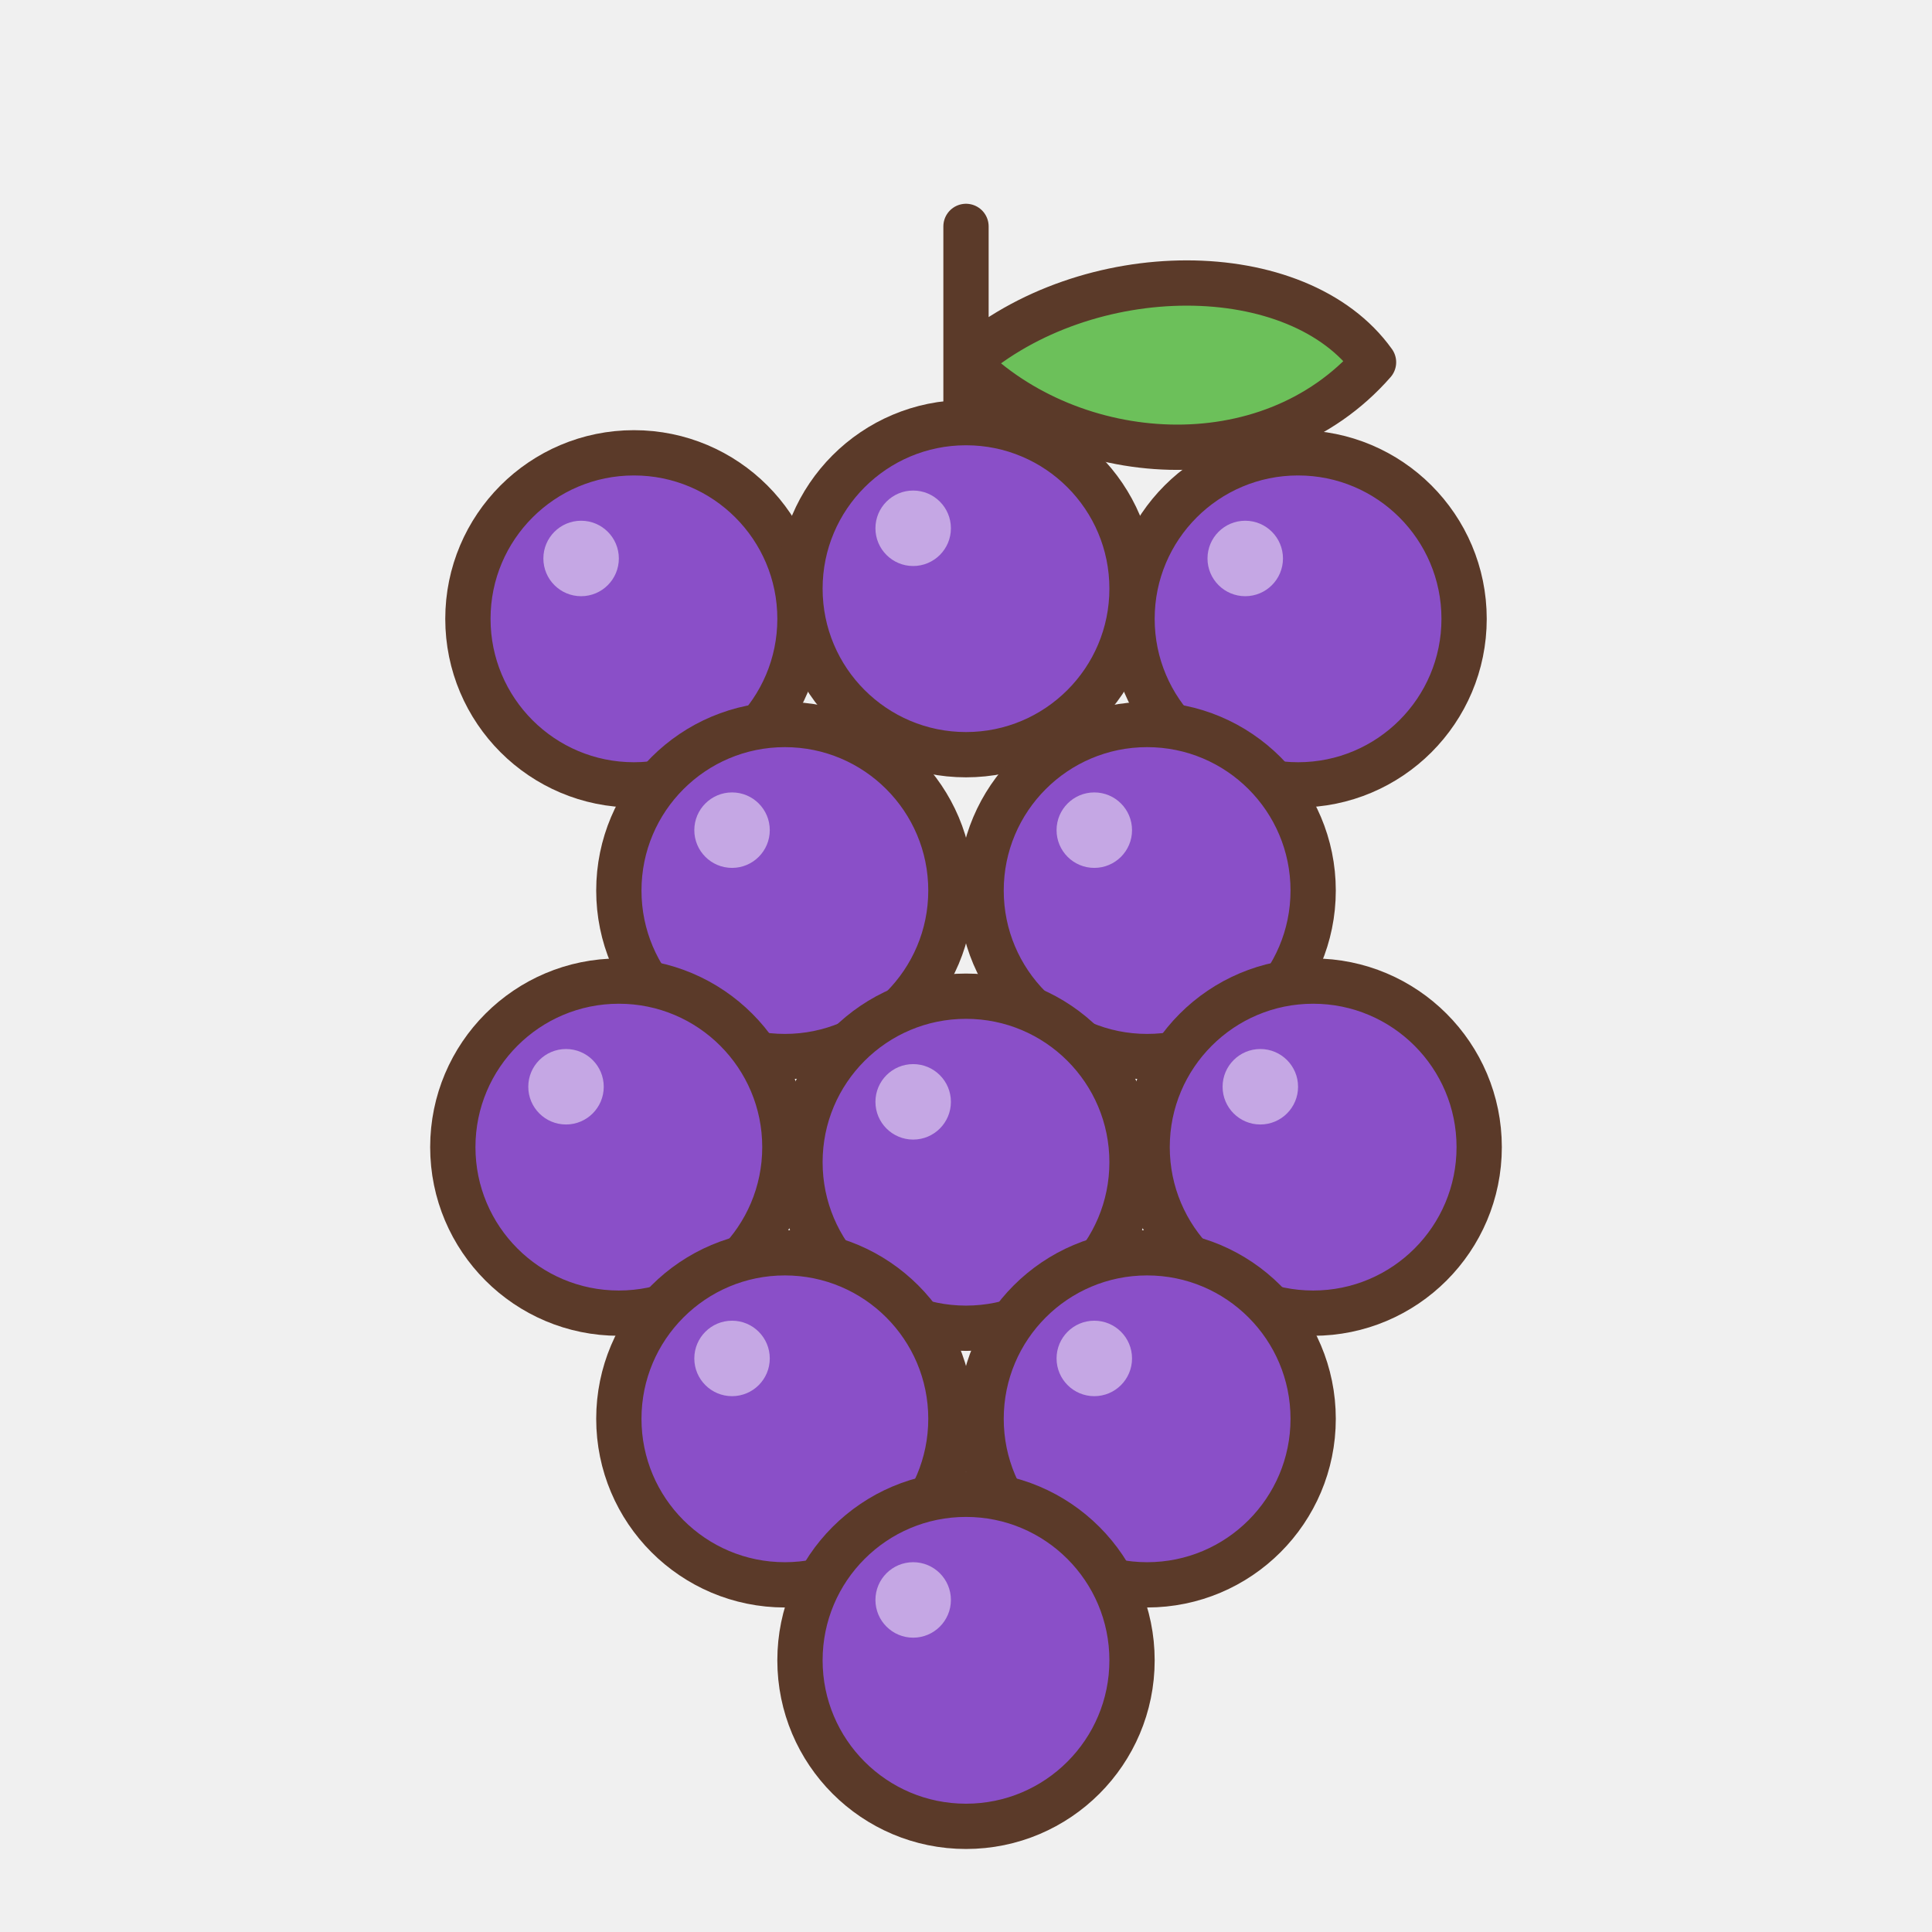
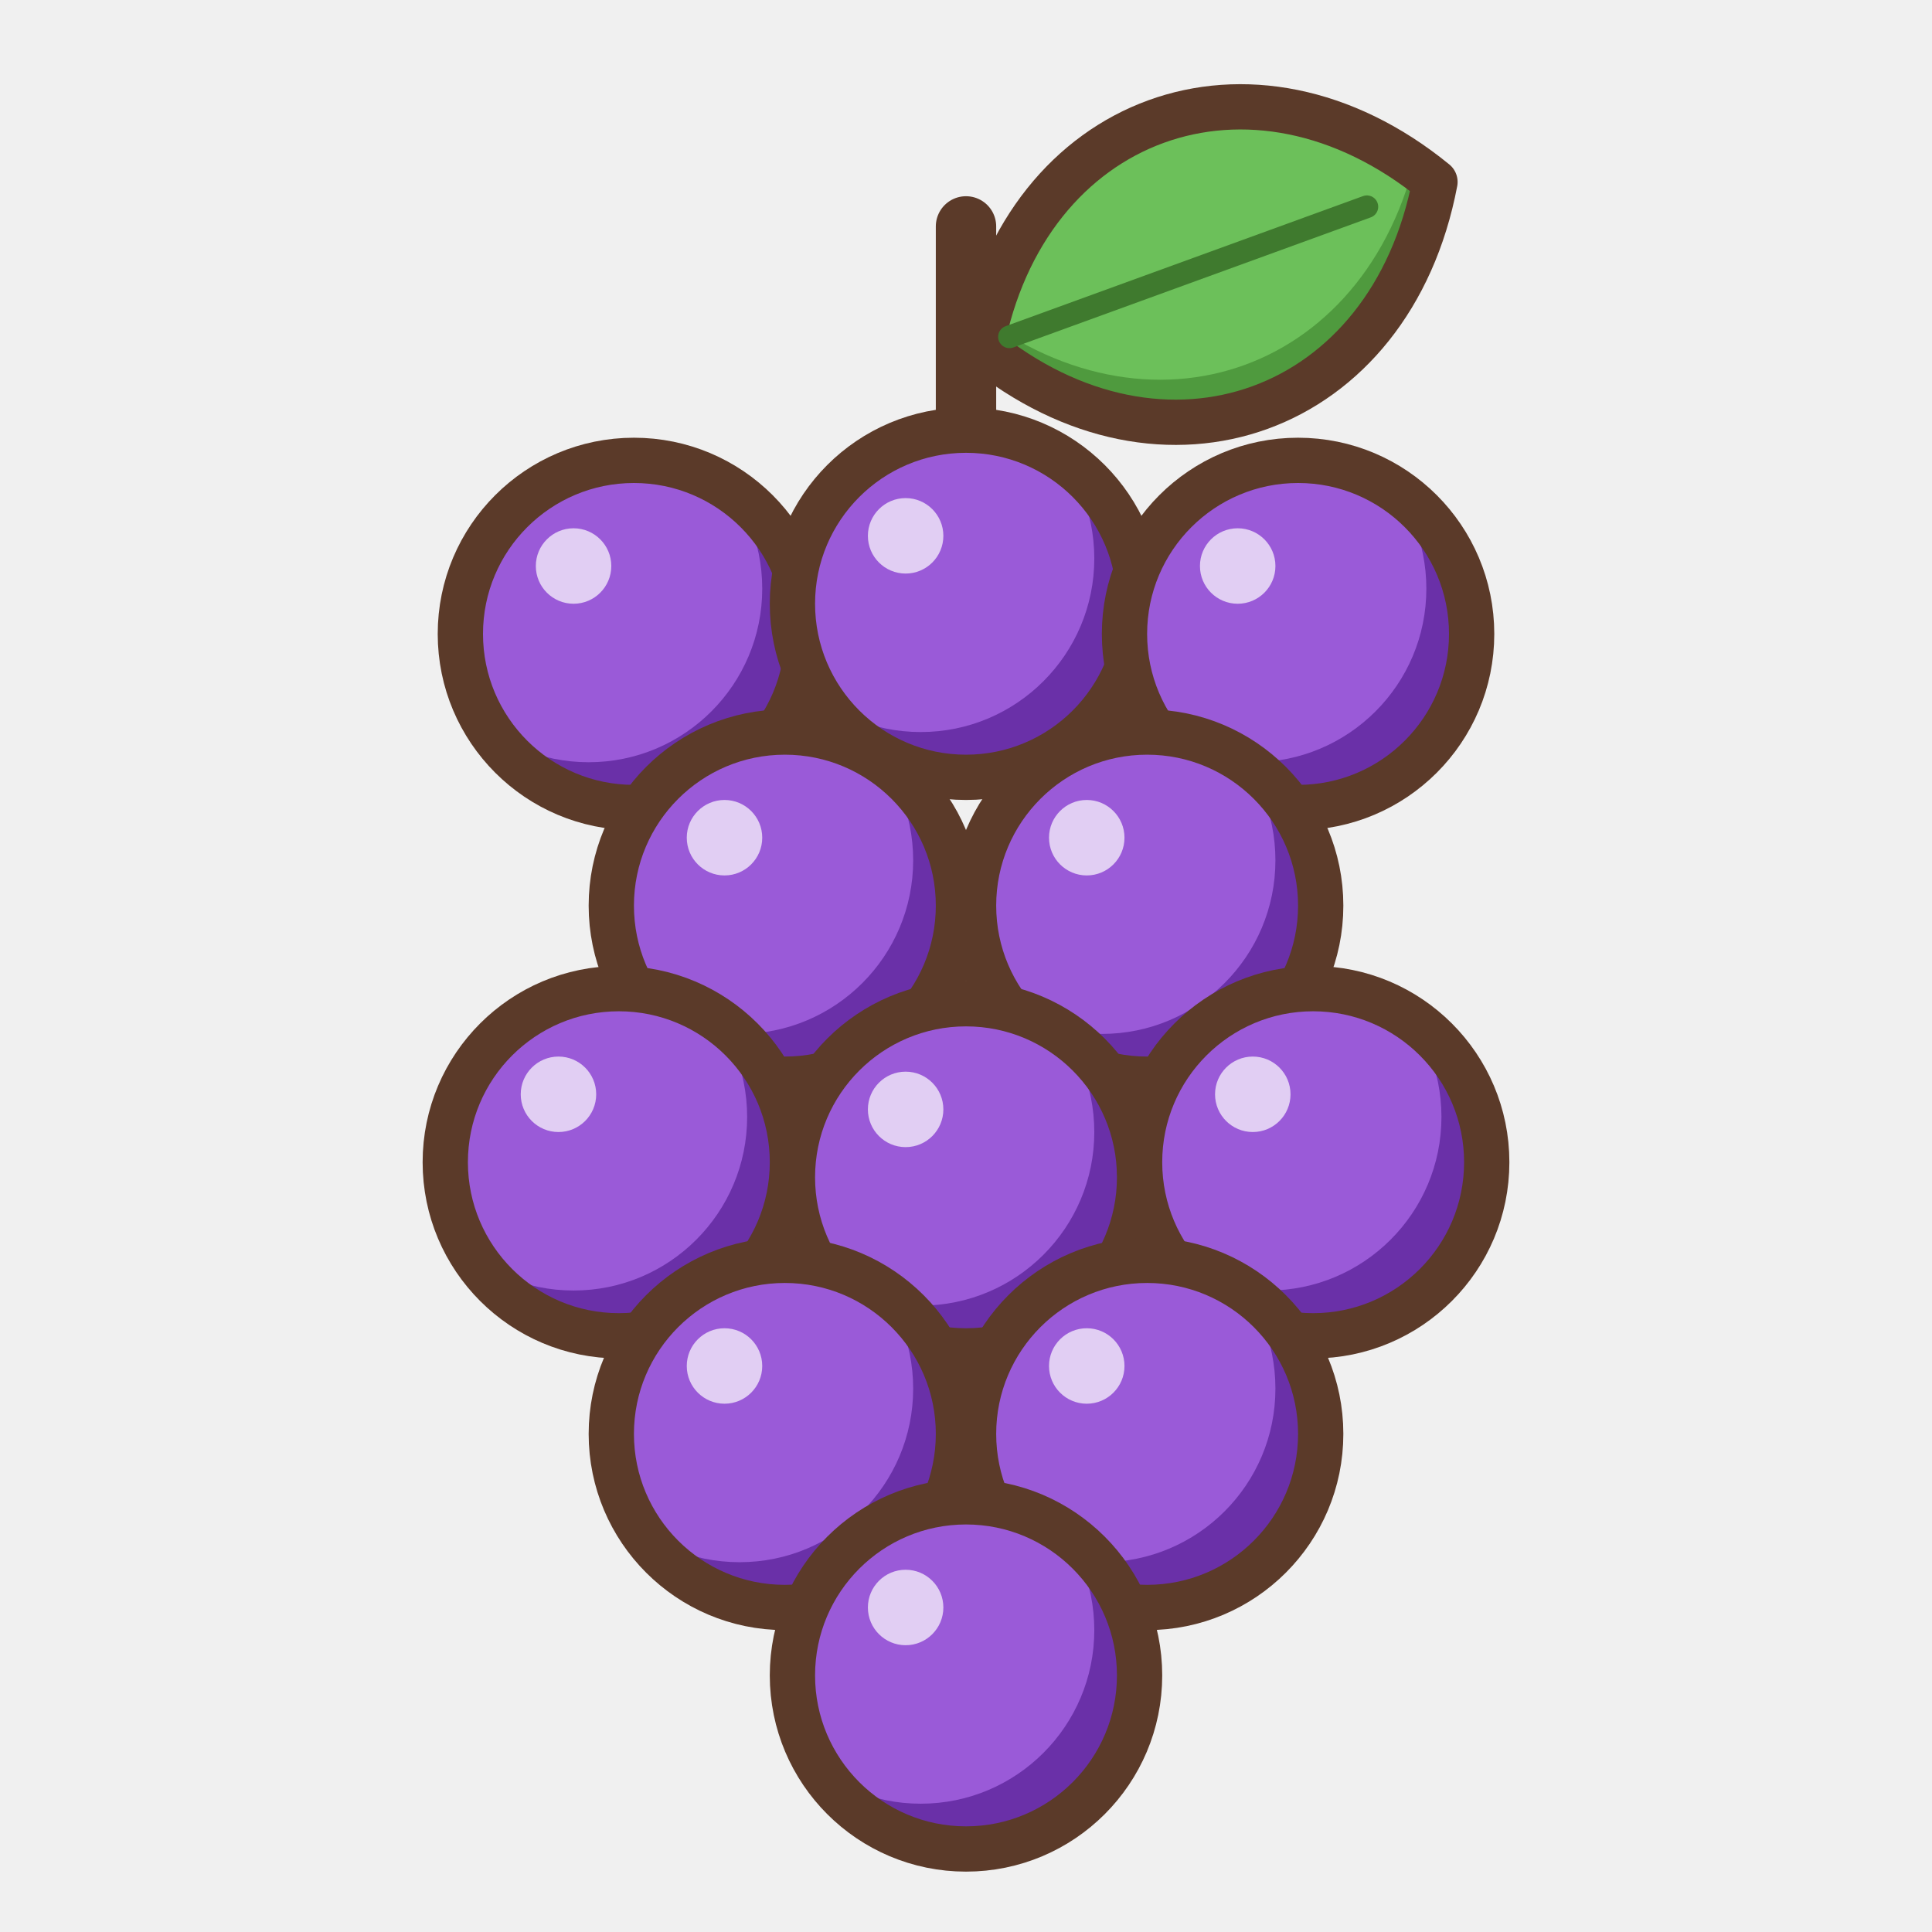
<svg xmlns="http://www.w3.org/2000/svg" viewBox="0 0 256 256">
  <g stroke="#5b3a29" stroke-width="6" stroke-linejoin="round" stroke-linecap="round">
-     <path d="M128 56V30M128 48c16-14 44-14 54 0-14 16-40 14-54 0z" fill="#6cc05a" />
-     <circle cx="84" cy="82" r="22" fill="#8a4fc8" />
-     <circle cx="128" cy="78" r="22" fill="#8a4fc8" />
-     <circle cx="172" cy="82" r="22" fill="#8a4fc8" />
-     <circle cx="104" cy="118" r="22" fill="#8a4fc8" />
-     <circle cx="152" cy="118" r="22" fill="#8a4fc8" />
-     <circle cx="82" cy="152" r="22" fill="#8a4fc8" />
-     <circle cx="128" cy="154" r="22" fill="#8a4fc8" />
-     <circle cx="174" cy="152" r="22" fill="#8a4fc8" />
-     <circle cx="104" cy="188" r="22" fill="#8a4fc8" />
-     <circle cx="152" cy="188" r="22" fill="#8a4fc8" />
-     <circle cx="128" cy="220" r="22" fill="#8a4fc8" />
+     <path d="M128 60V30" fill="none" stroke-width="8" />
+     <g transform="translate(130 46) rotate(-20)">
+       <defs>
+         <path id="s11" d="M0 0C16.0 -26.88 48.0 -26.88 64 0C48.0 26.88 16.0 26.88 0 0z" />
+         <clipPath id="cs11">
+           <use href="#s11" />
+         </clipPath>
+       </defs>
+       <use href="#s11" fill="#4f9a3e" stroke="none" />
+       <g clip-path="url(#cs11)">
+         <use href="#s11" fill="#6cc05a" stroke="none" transform="translate(0 -6)" />
+       </g>
+       <use href="#s11" fill="none" />
+       <path d="M4 0H54.4" fill="none" stroke-width="3" stroke="#3f7a2e" />
+     </g>
+     <defs>
+       <circle id="s12" cx="84" cy="84" r="23" />
+       <clipPath id="cs12">
+         <use href="#s12" />
+       </clipPath>
+     </defs>
+     <use href="#s12" fill="#6a30a8" stroke="none" />
+     <g clip-path="url(#cs12)">
+       <use href="#s12" fill="#9a5ad8" stroke="none" transform="translate(-6 -6)" />
+     </g>
+     <use href="#s12" fill="none" />
+     <defs>
+       <circle id="s13" cx="128" cy="80" r="23" />
+       <clipPath id="cs13">
+         <use href="#s13" />
+       </clipPath>
+     </defs>
+     <use href="#s13" fill="#6a30a8" stroke="none" />
+     <g clip-path="url(#cs13)">
+       <use href="#s13" fill="#9a5ad8" stroke="none" transform="translate(-6 -6)" />
+     </g>
+     <use href="#s13" fill="none" />
+     <defs>
+       <circle id="s14" cx="172" cy="84" r="23" />
+       <clipPath id="cs14">
+         <use href="#s14" />
+       </clipPath>
+     </defs>
+     <use href="#s14" fill="#6a30a8" stroke="none" />
+     <g clip-path="url(#cs14)">
+       <use href="#s14" fill="#9a5ad8" stroke="none" transform="translate(-6 -6)" />
+     </g>
+     <use href="#s14" fill="none" />
+     <defs>
+       <circle id="s15" cx="104" cy="120" r="23" />
+       <clipPath id="cs15">
+         <use href="#s15" />
+       </clipPath>
+     </defs>
+     <use href="#s15" fill="#6a30a8" stroke="none" />
+     <g clip-path="url(#cs15)">
+       <use href="#s15" fill="#9a5ad8" stroke="none" transform="translate(-6 -6)" />
+     </g>
+     <use href="#s15" fill="none" />
+     <defs>
+       <circle id="s16" cx="152" cy="120" r="23" />
+       <clipPath id="cs16">
+         <use href="#s16" />
+       </clipPath>
+     </defs>
+     <use href="#s16" fill="#6a30a8" stroke="none" />
+     <g clip-path="url(#cs16)">
+       <use href="#s16" fill="#9a5ad8" stroke="none" transform="translate(-6 -6)" />
+     </g>
+     <use href="#s16" fill="none" />
+     <defs>
+       <circle id="s17" cx="82" cy="154" r="23" />
+       <clipPath id="cs17">
+         <use href="#s17" />
+       </clipPath>
+     </defs>
+     <use href="#s17" fill="#6a30a8" stroke="none" />
+     <g clip-path="url(#cs17)">
+       <use href="#s17" fill="#9a5ad8" stroke="none" transform="translate(-6 -6)" />
+     </g>
+     <use href="#s17" fill="none" />
+     <defs>
+       <circle id="s18" cx="128" cy="156" r="23" />
+       <clipPath id="cs18">
+         <use href="#s18" />
+       </clipPath>
+     </defs>
+     <use href="#s18" fill="#6a30a8" stroke="none" />
+     <g clip-path="url(#cs18)">
+       <use href="#s18" fill="#9a5ad8" stroke="none" transform="translate(-6 -6)" />
+     </g>
+     <use href="#s18" fill="none" />
+     <defs>
+       <circle id="s19" cx="174" cy="154" r="23" />
+       <clipPath id="cs19">
+         <use href="#s19" />
+       </clipPath>
+     </defs>
+     <use href="#s19" fill="#6a30a8" stroke="none" />
+     <g clip-path="url(#cs19)">
+       <use href="#s19" fill="#9a5ad8" stroke="none" transform="translate(-6 -6)" />
+     </g>
+     <use href="#s19" fill="none" />
+     <defs>
+       <circle id="s20" cx="104" cy="190" r="23" />
+       <clipPath id="cs20">
+         <use href="#s20" />
+       </clipPath>
+     </defs>
+     <use href="#s20" fill="#6a30a8" stroke="none" />
+     <g clip-path="url(#cs20)">
+       <use href="#s20" fill="#9a5ad8" stroke="none" transform="translate(-6 -6)" />
+     </g>
+     <use href="#s20" fill="none" />
+     <defs>
+       <circle id="s21" cx="152" cy="190" r="23" />
+       <clipPath id="cs21">
+         <use href="#s21" />
+       </clipPath>
+     </defs>
+     <use href="#s21" fill="#6a30a8" stroke="none" />
+     <g clip-path="url(#cs21)">
+       <use href="#s21" fill="#9a5ad8" stroke="none" transform="translate(-6 -6)" />
+     </g>
+     <use href="#s21" fill="none" />
+     <defs>
+       <circle id="s22" cx="128" cy="222" r="23" />
+       <clipPath id="cs22">
+         <use href="#s22" />
+       </clipPath>
+     </defs>
+     <use href="#s22" fill="#6a30a8" stroke="none" />
+     <g clip-path="url(#cs22)">
+       <use href="#s22" fill="#9a5ad8" stroke="none" transform="translate(-6 -6)" />
+     </g>
+     <use href="#s22" fill="none" />
  </g>
-   <circle cx="77" cy="74" r="5" fill="#fff" opacity=".5" />
-   <circle cx="121" cy="70" r="5" fill="#fff" opacity=".5" />
-   <circle cx="165" cy="74" r="5" fill="#fff" opacity=".5" />
-   <circle cx="97" cy="110" r="5" fill="#fff" opacity=".5" />
-   <circle cx="145" cy="110" r="5" fill="#fff" opacity=".5" />
-   <circle cx="75" cy="144" r="5" fill="#fff" opacity=".5" />
-   <circle cx="121" cy="146" r="5" fill="#fff" opacity=".5" />
-   <circle cx="167" cy="144" r="5" fill="#fff" opacity=".5" />
-   <circle cx="97" cy="180" r="5" fill="#fff" opacity=".5" />
-   <circle cx="145" cy="180" r="5" fill="#fff" opacity=".5" />
-   <circle cx="121" cy="212" r="5" fill="#fff" opacity=".5" />
+   <circle cx="76" cy="75" r="5" fill="#fff" opacity=".7" />
+   <circle cx="120" cy="71" r="5" fill="#fff" opacity=".7" />
+   <circle cx="164" cy="75" r="5" fill="#fff" opacity=".7" />
+   <circle cx="96" cy="111" r="5" fill="#fff" opacity=".7" />
+   <circle cx="144" cy="111" r="5" fill="#fff" opacity=".7" />
+   <circle cx="74" cy="145" r="5" fill="#fff" opacity=".7" />
+   <circle cx="120" cy="147" r="5" fill="#fff" opacity=".7" />
+   <circle cx="166" cy="145" r="5" fill="#fff" opacity=".7" />
+   <circle cx="96" cy="181" r="5" fill="#fff" opacity=".7" />
+   <circle cx="144" cy="181" r="5" fill="#fff" opacity=".7" />
+   <circle cx="120" cy="213" r="5" fill="#fff" opacity=".7" />
</svg>
